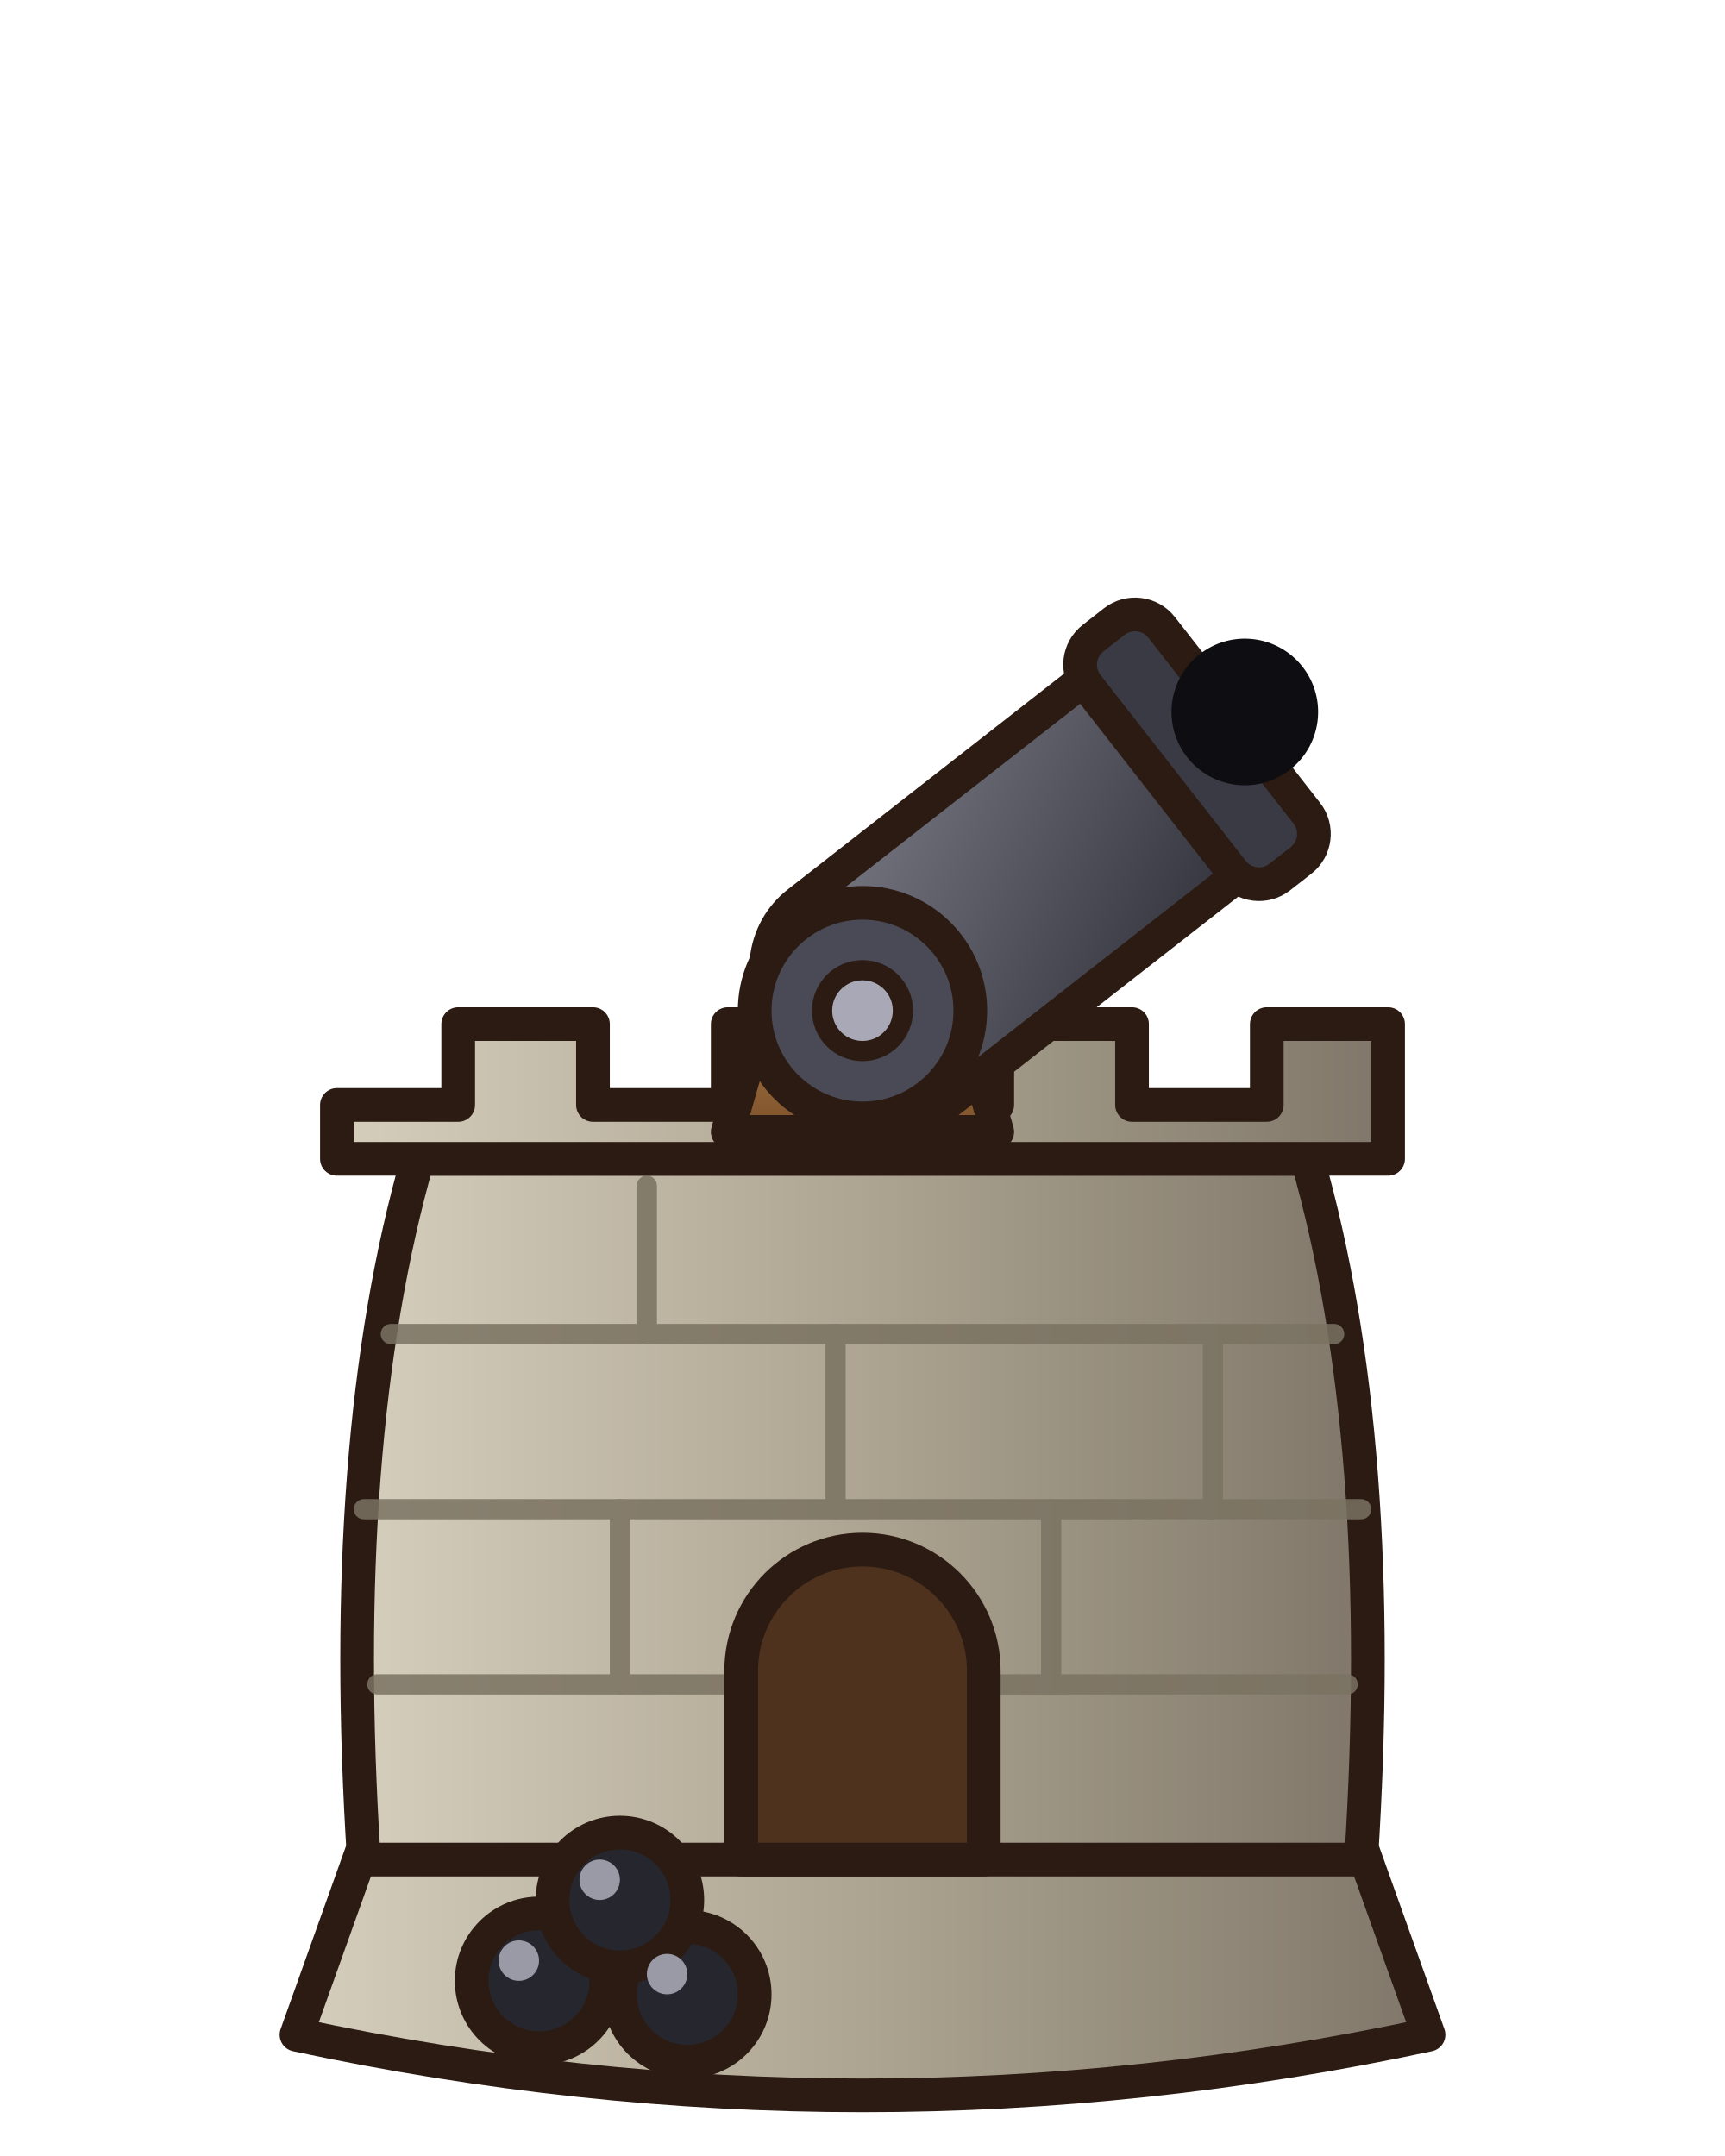
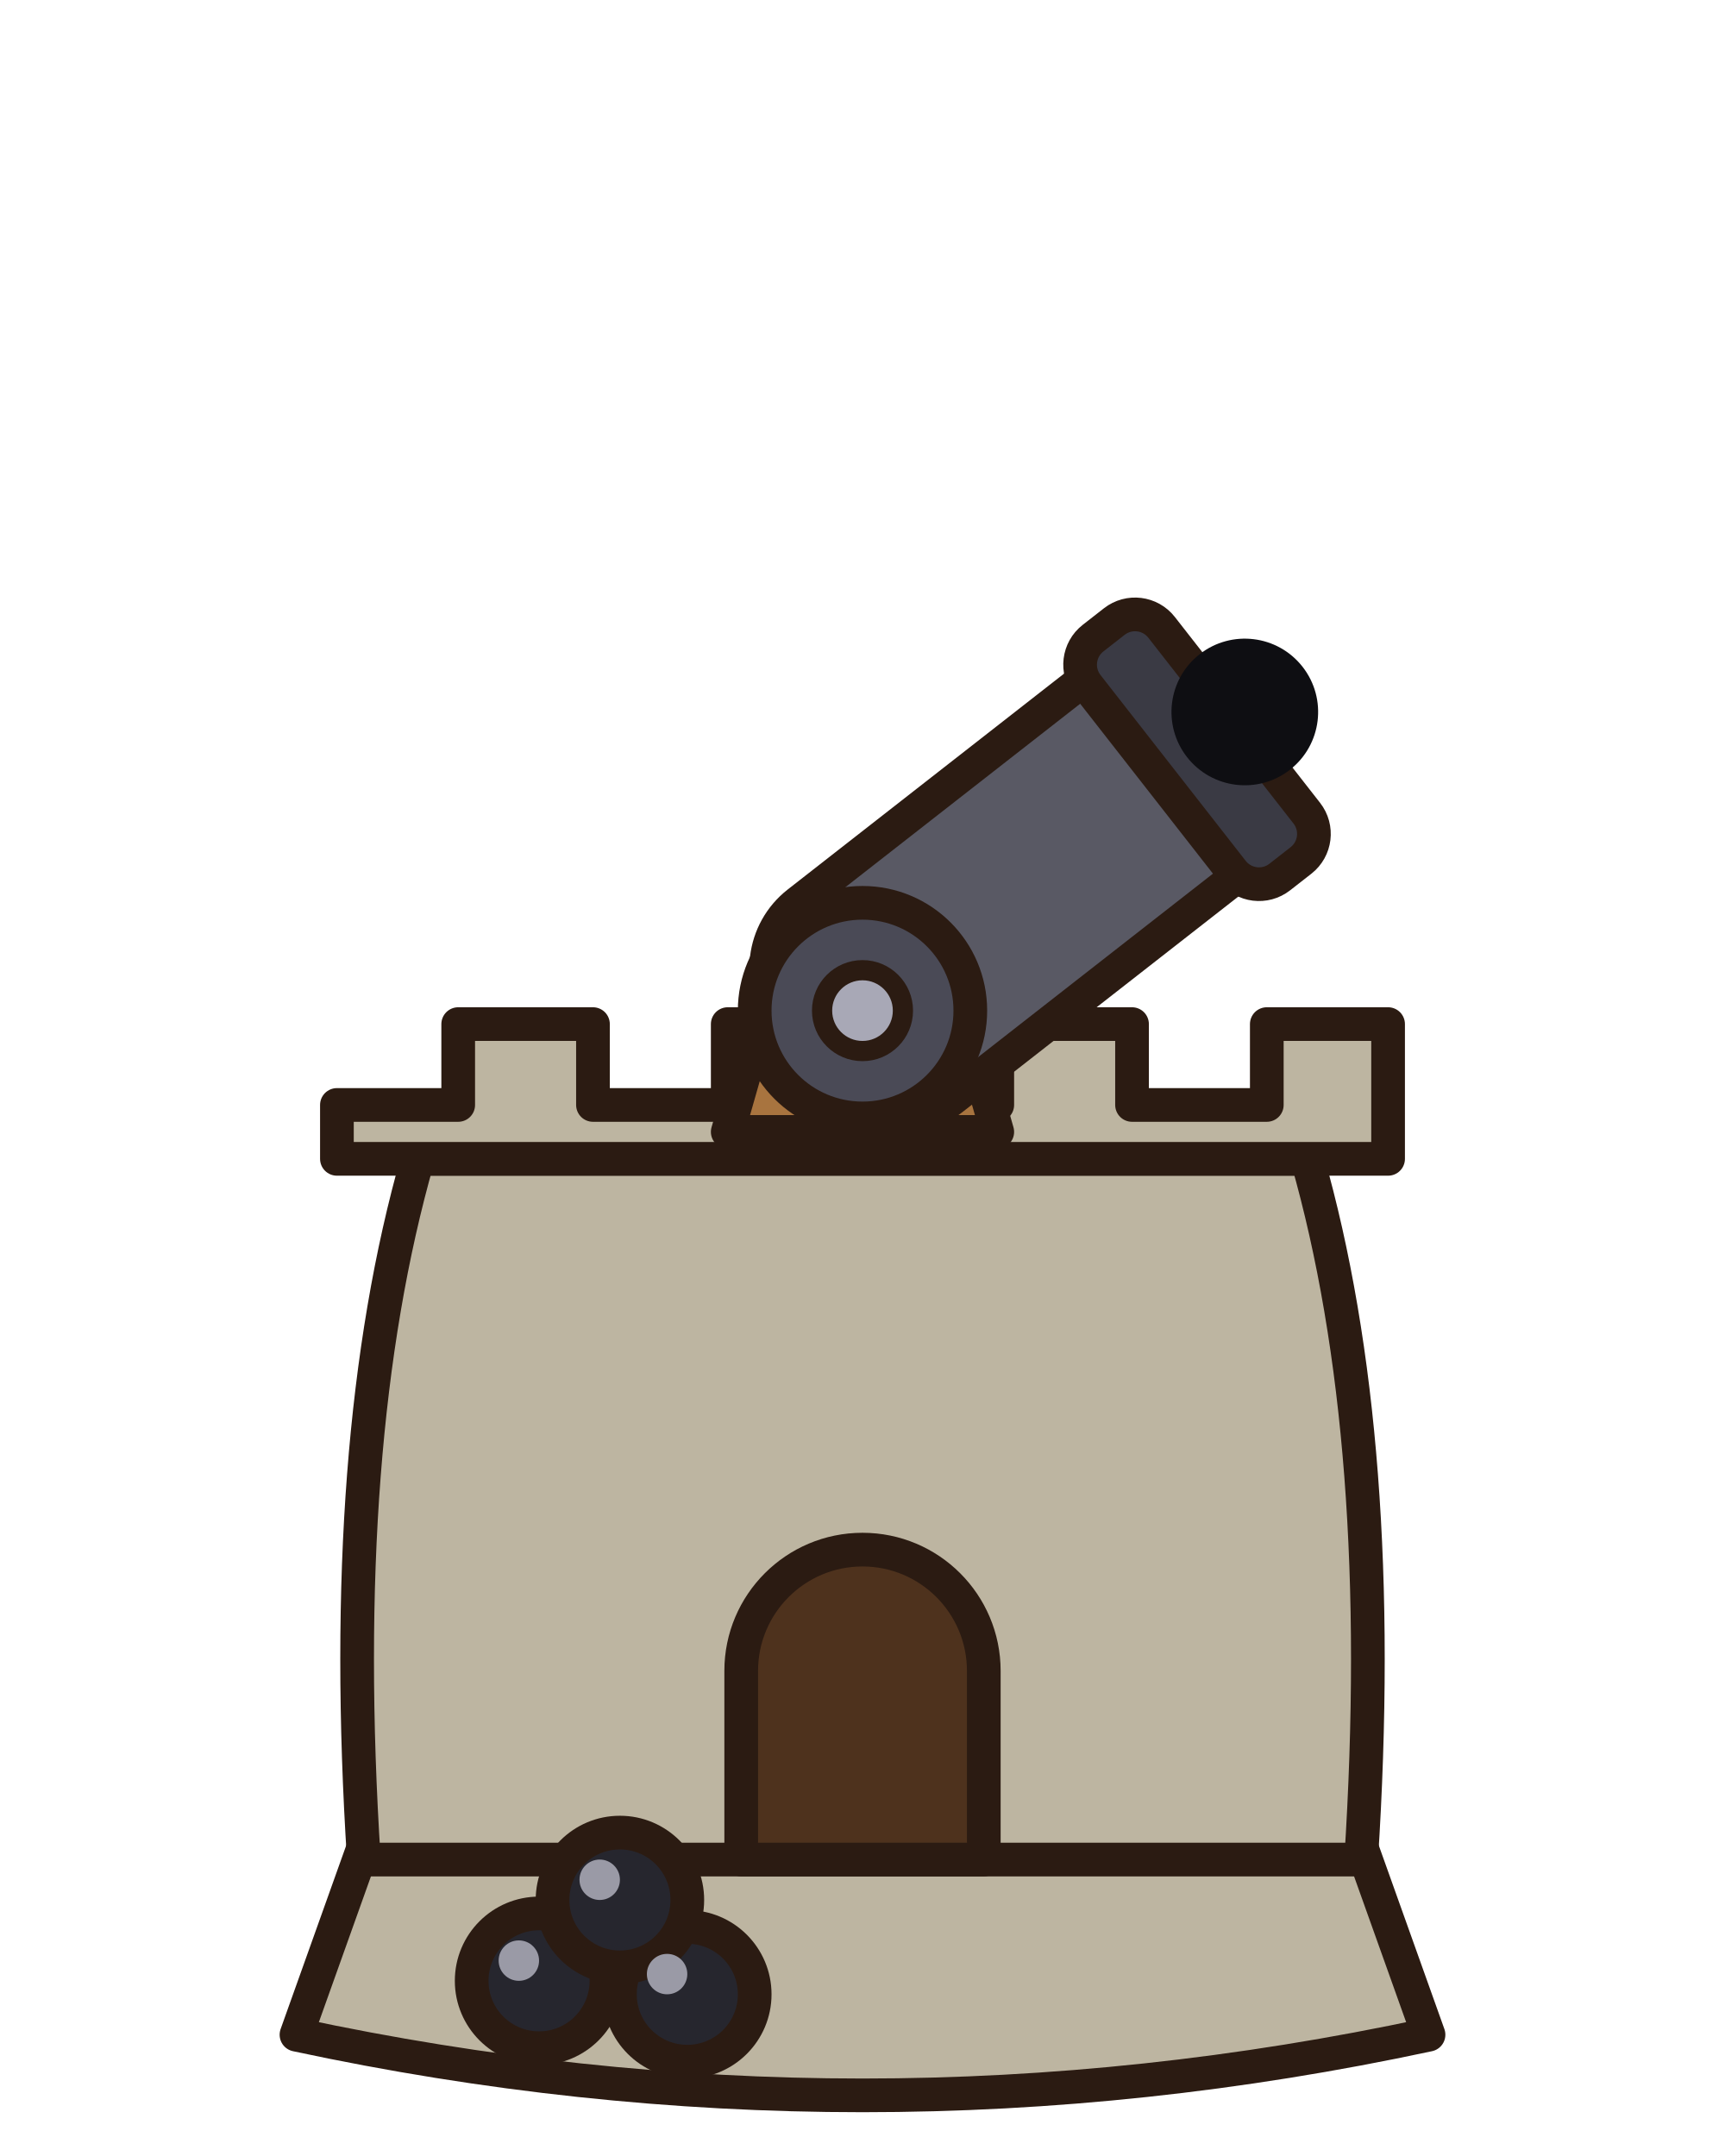
<svg xmlns="http://www.w3.org/2000/svg" viewBox="0 0 256 320" width="256" height="320">
  <defs>
    <linearGradient id="stone" x1="0" y1="0" x2="1" y2="0">
      <stop offset="0.00" stop-color="#d6cebd" />
      <stop offset="0.50" stop-color="#ada591" />
      <stop offset="1.00" stop-color="#80776a" />
    </linearGradient>
    <linearGradient id="stoneB" x1="0" y1="0" x2="1" y2="0">
      <stop offset="0.00" stop-color="#d4dcee" />
      <stop offset="0.50" stop-color="#a3aecb" />
      <stop offset="1.00" stop-color="#6e7a9c" />
    </linearGradient>
    <linearGradient id="stoneD" x1="0" y1="0" x2="1" y2="0">
      <stop offset="0.00" stop-color="#8a8a9a" />
      <stop offset="0.50" stop-color="#5d5c6d" />
      <stop offset="1.00" stop-color="#3c3b49" />
    </linearGradient>
    <linearGradient id="wood" x1="0" y1="0" x2="0" y2="1">
      <stop offset="0.00" stop-color="#c48f52" />
      <stop offset="1.00" stop-color="#7d512b" />
    </linearGradient>
    <linearGradient id="roofG" x1="0" y1="0" x2="1" y2="1">
      <stop offset="0.00" stop-color="#86d25f" />
      <stop offset="1.00" stop-color="#2d7a34" />
    </linearGradient>
    <linearGradient id="roofR" x1="0" y1="0" x2="1" y2="1">
      <stop offset="0.00" stop-color="#ee6a58" />
      <stop offset="1.00" stop-color="#9c2a22" />
    </linearGradient>
    <linearGradient id="roofP" x1="0" y1="0" x2="1" y2="1">
      <stop offset="0.00" stop-color="#a67ae8" />
      <stop offset="1.00" stop-color="#4a2c98" />
    </linearGradient>
    <linearGradient id="steel" x1="0" y1="0" x2="1" y2="1">
      <stop offset="0.00" stop-color="#eef2f6" />
      <stop offset="0.50" stop-color="#b3bcc7" />
      <stop offset="1.00" stop-color="#7a8593" />
    </linearGradient>
    <linearGradient id="gold" x1="0" y1="0" x2="1" y2="1">
      <stop offset="0.00" stop-color="#ffe27a" />
      <stop offset="1.00" stop-color="#c8901a" />
    </linearGradient>
    <linearGradient id="blue" x1="0" y1="0" x2="1" y2="1">
      <stop offset="0.00" stop-color="#5b9be8" />
      <stop offset="1.00" stop-color="#1f4c9a" />
    </linearGradient>
    <linearGradient id="copper" x1="0" y1="0" x2="1" y2="1">
      <stop offset="0.00" stop-color="#f0b27a" />
      <stop offset="1.00" stop-color="#a35f2e" />
    </linearGradient>
    <linearGradient id="ice" x1="0" y1="0" x2="1" y2="1">
      <stop offset="0.00" stop-color="#f2fdff" />
      <stop offset="0.50" stop-color="#8fdcf5" />
      <stop offset="1.00" stop-color="#3d98cf" />
    </linearGradient>
    <linearGradient id="iron" x1="0" y1="0" x2="1" y2="1">
      <stop offset="0.00" stop-color="#7c7c88" />
      <stop offset="1.00" stop-color="#2f2f38" />
    </linearGradient>
    <linearGradient id="lava" x1="0" y1="0" x2="1" y2="1">
      <stop offset="0.00" stop-color="#ffd24a" />
      <stop offset="1.00" stop-color="#ff6a1a" />
    </linearGradient>
    <radialGradient id="goblin" cx="0.4" cy="0.35" r=".8">
      <stop offset="0.00" stop-color="#aee572" />
      <stop offset="1.00" stop-color="#4f9e32" />
    </radialGradient>
    <radialGradient id="orc" cx="0.4" cy="0.35" r=".8">
      <stop offset="0.00" stop-color="#6fae4a" />
      <stop offset="1.00" stop-color="#2f6a22" />
    </radialGradient>
    <radialGradient id="wolf" cx="0.4" cy="0.35" r=".8">
      <stop offset="0.00" stop-color="#b8bec9" />
      <stop offset="1.00" stop-color="#6c7380" />
    </radialGradient>
    <radialGradient id="ogre" cx="0.4" cy="0.35" r=".8">
      <stop offset="0.00" stop-color="#b27a4c" />
      <stop offset="1.00" stop-color="#6a4126" />
    </radialGradient>
    <radialGradient id="rock" cx="0.4" cy="0.35" r=".8">
      <stop offset="0.00" stop-color="#b9b9c2" />
      <stop offset="1.00" stop-color="#6a6a78" />
    </radialGradient>
    <radialGradient id="wisp" cx="0.4" cy="0.35" r=".8">
      <stop offset="0.00" stop-color="#ffffff" />
      <stop offset="0.50" stop-color="#9ae9ff" />
      <stop offset="1.00" stop-color="#2fa6e0" />
    </radialGradient>
    <radialGradient id="drake" cx="0.4" cy="0.35" r=".8">
      <stop offset="0.00" stop-color="#e8604e" />
      <stop offset="1.00" stop-color="#8c1c1c" />
    </radialGradient>
    <radialGradient id="bat" cx="0.4" cy="0.35" r=".8">
      <stop offset="0.00" stop-color="#8f5cc0" />
      <stop offset="1.00" stop-color="#4a2a68" />
    </radialGradient>
    <radialGradient id="ghost" cx="0.4" cy="0.35" r=".8">
      <stop offset="0.00" stop-color="#eaffff" />
      <stop offset="0.50" stop-color="#9bded6" />
      <stop offset="1.00" stop-color="#4fa8a0" />
    </radialGradient>
    <radialGradient id="orb" cx="0.4" cy="0.35" r=".8">
      <stop offset="0.00" stop-color="#ffffff" />
      <stop offset="0.50" stop-color="#d9a8ff" />
      <stop offset="1.00" stop-color="#8a4fe0" />
    </radialGradient>
    <radialGradient id="glowY" cx="0.4" cy="0.35" r=".8">
      <stop offset="0.00" stop-color="#fffbd0" />
      <stop offset="0.50" stop-color="#ffe14a" />
      <stop offset="1.00" stop-color="#ff9d1a" />
    </radialGradient>
    <radialGradient id="glowC" cx="0.4" cy="0.35" r=".8">
      <stop offset="0.00" stop-color="#ffffff" />
      <stop offset="0.50" stop-color="#a8f0ff" />
      <stop offset="1.00" stop-color="#2fb8e8" />
    </radialGradient>
  </defs>
  <g stroke="#2b1b12" stroke-width="5" stroke-linejoin="round" stroke-linecap="round">
-     <path d="M44 302 Q128 320 212 302 L202 274 L54 274 Z" fill="url(#stone)" />
-     <path d="M54 276 Q50 214 62 172 H194 Q206 214 202 276 Z" fill="url(#stone)" />
-     <g stroke="#7a7262" stroke-width="3" fill="none" opacity=".85">
-       <path d="M56 250 H200 M54 224 H202 M58 198 H198" />
-       <path d="M92 250 V224 M156 250 V224 M124 224 V198 M180 224 V198 M96 198 V176" />
-     </g>
+     <path d="M44 302 Q128 320 212 302 L202 274 L54 274 Z" fill="#bdb5a1" />
+     <path d="M54 276 Q50 214 62 172 H194 Q206 214 202 276 Z" fill="#bdb5a1" />
    <path d="M110 276 V248 a18 18 0 0 1 36 0 V276 Z" fill="#4e321d" />
-     <path d="M50 172 H206 V152 H188 V164 H168 V152 H148 V164 H128 V152 H108 V164 H88 V152 H68 V164 H50 Z" fill="url(#stone)" />
-     <path d="M108 168 L148 168 L140 140 L116 140 Z" fill="url(#wood)" />
+     <path d="M50 172 H206 V152 H188 V164 H168 V152 H148 V164 H128 V152 H108 V164 H88 V152 H68 V164 H50 Z" fill="#bdb5a1" />
+     <path d="M108 168 L148 168 L140 140 L116 140 Z" fill="#a8743f" />
    <g transform="rotate(-38 128 150)">
-       <rect x="118" y="131.5" width="78" height="37" rx="12.333" fill="url(#iron)" />
+       <rect x="118" y="131.5" width="78" height="37" rx="12.333" fill="#595964" />
      <rect x="184" y="127.5" width="14" height="45" rx="5" fill="#3a3a44" />
      <circle cx="200" cy="150" r="10.882" fill="#0e0e12" stroke="none" />
    </g>
    <circle cx="128" cy="150" r="16" fill="#4a4a56" />
    <circle cx="128" cy="150" r="6" fill="#a8a8b6" stroke-width="3" />
    <g fill="#26262e">
      <circle cx="80" cy="294" r="10" />
      <circle cx="102" cy="296" r="10" />
      <circle cx="92" cy="282" r="10" />
    </g>
    <g fill="#9a9aa6" stroke="none">
      <circle cx="77" cy="291" r="3" />
      <circle cx="99" cy="293" r="3" />
      <circle cx="89" cy="279" r="3" />
    </g>
  </g>
</svg>
